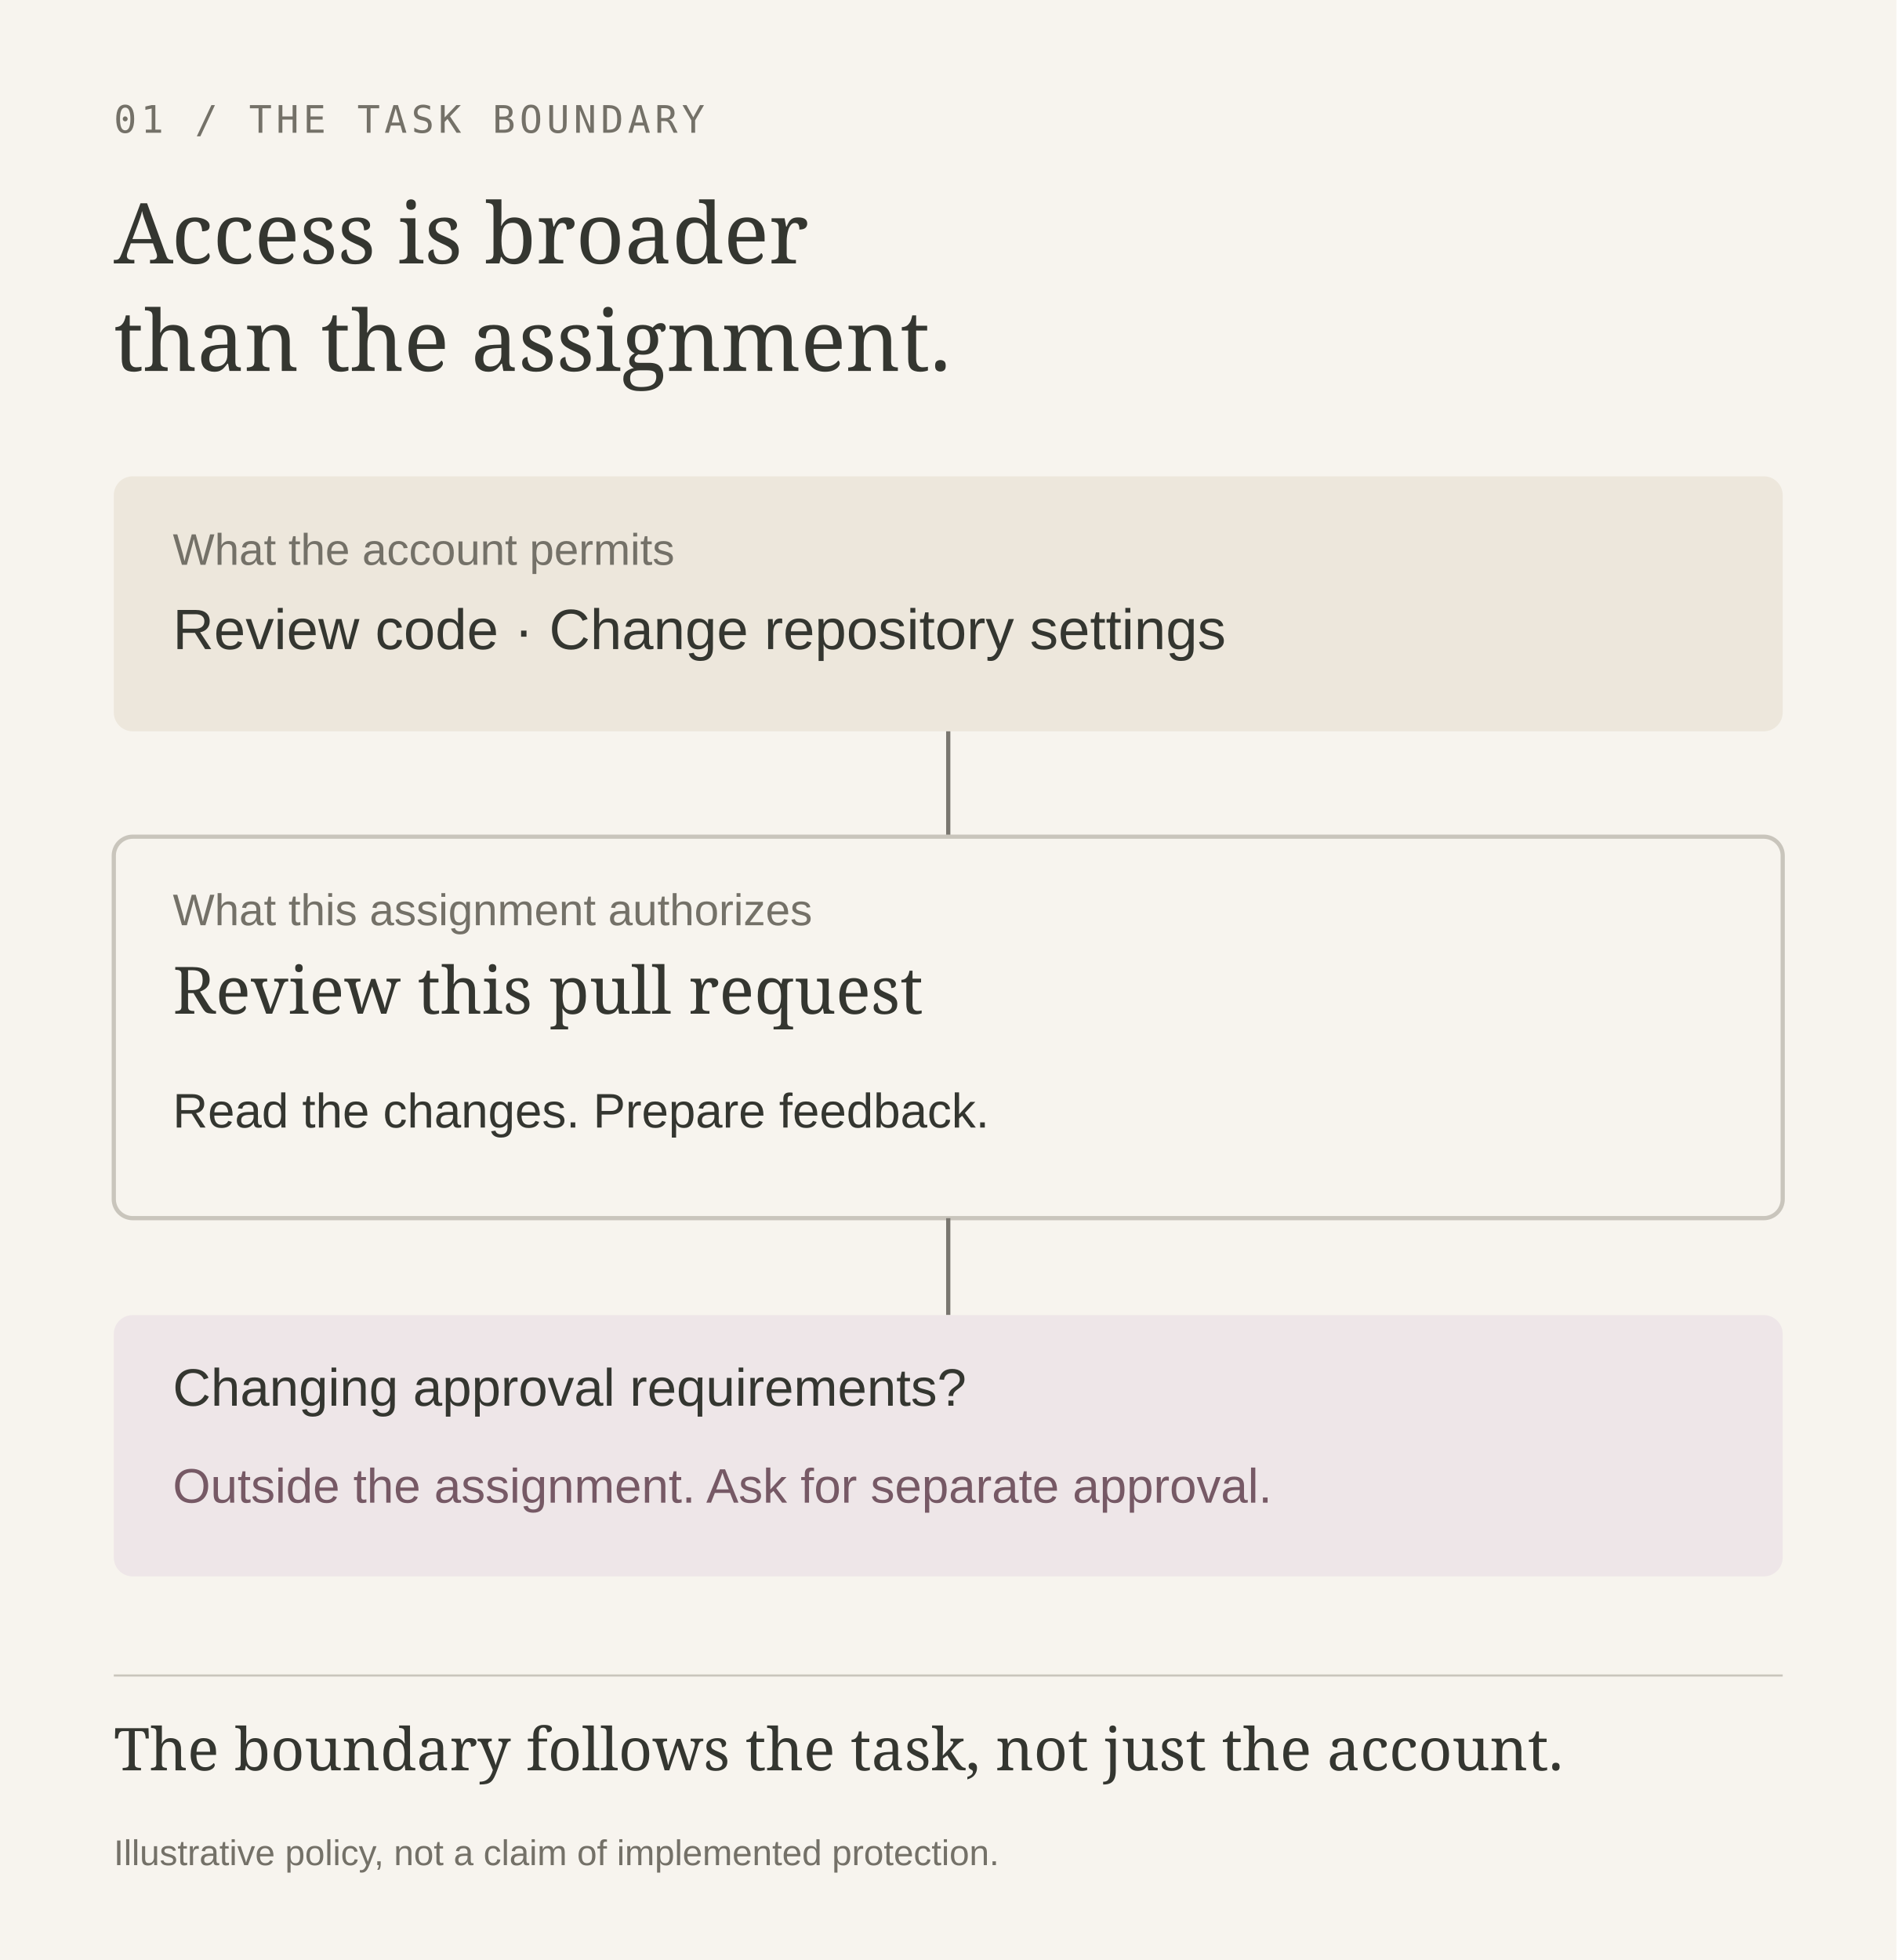
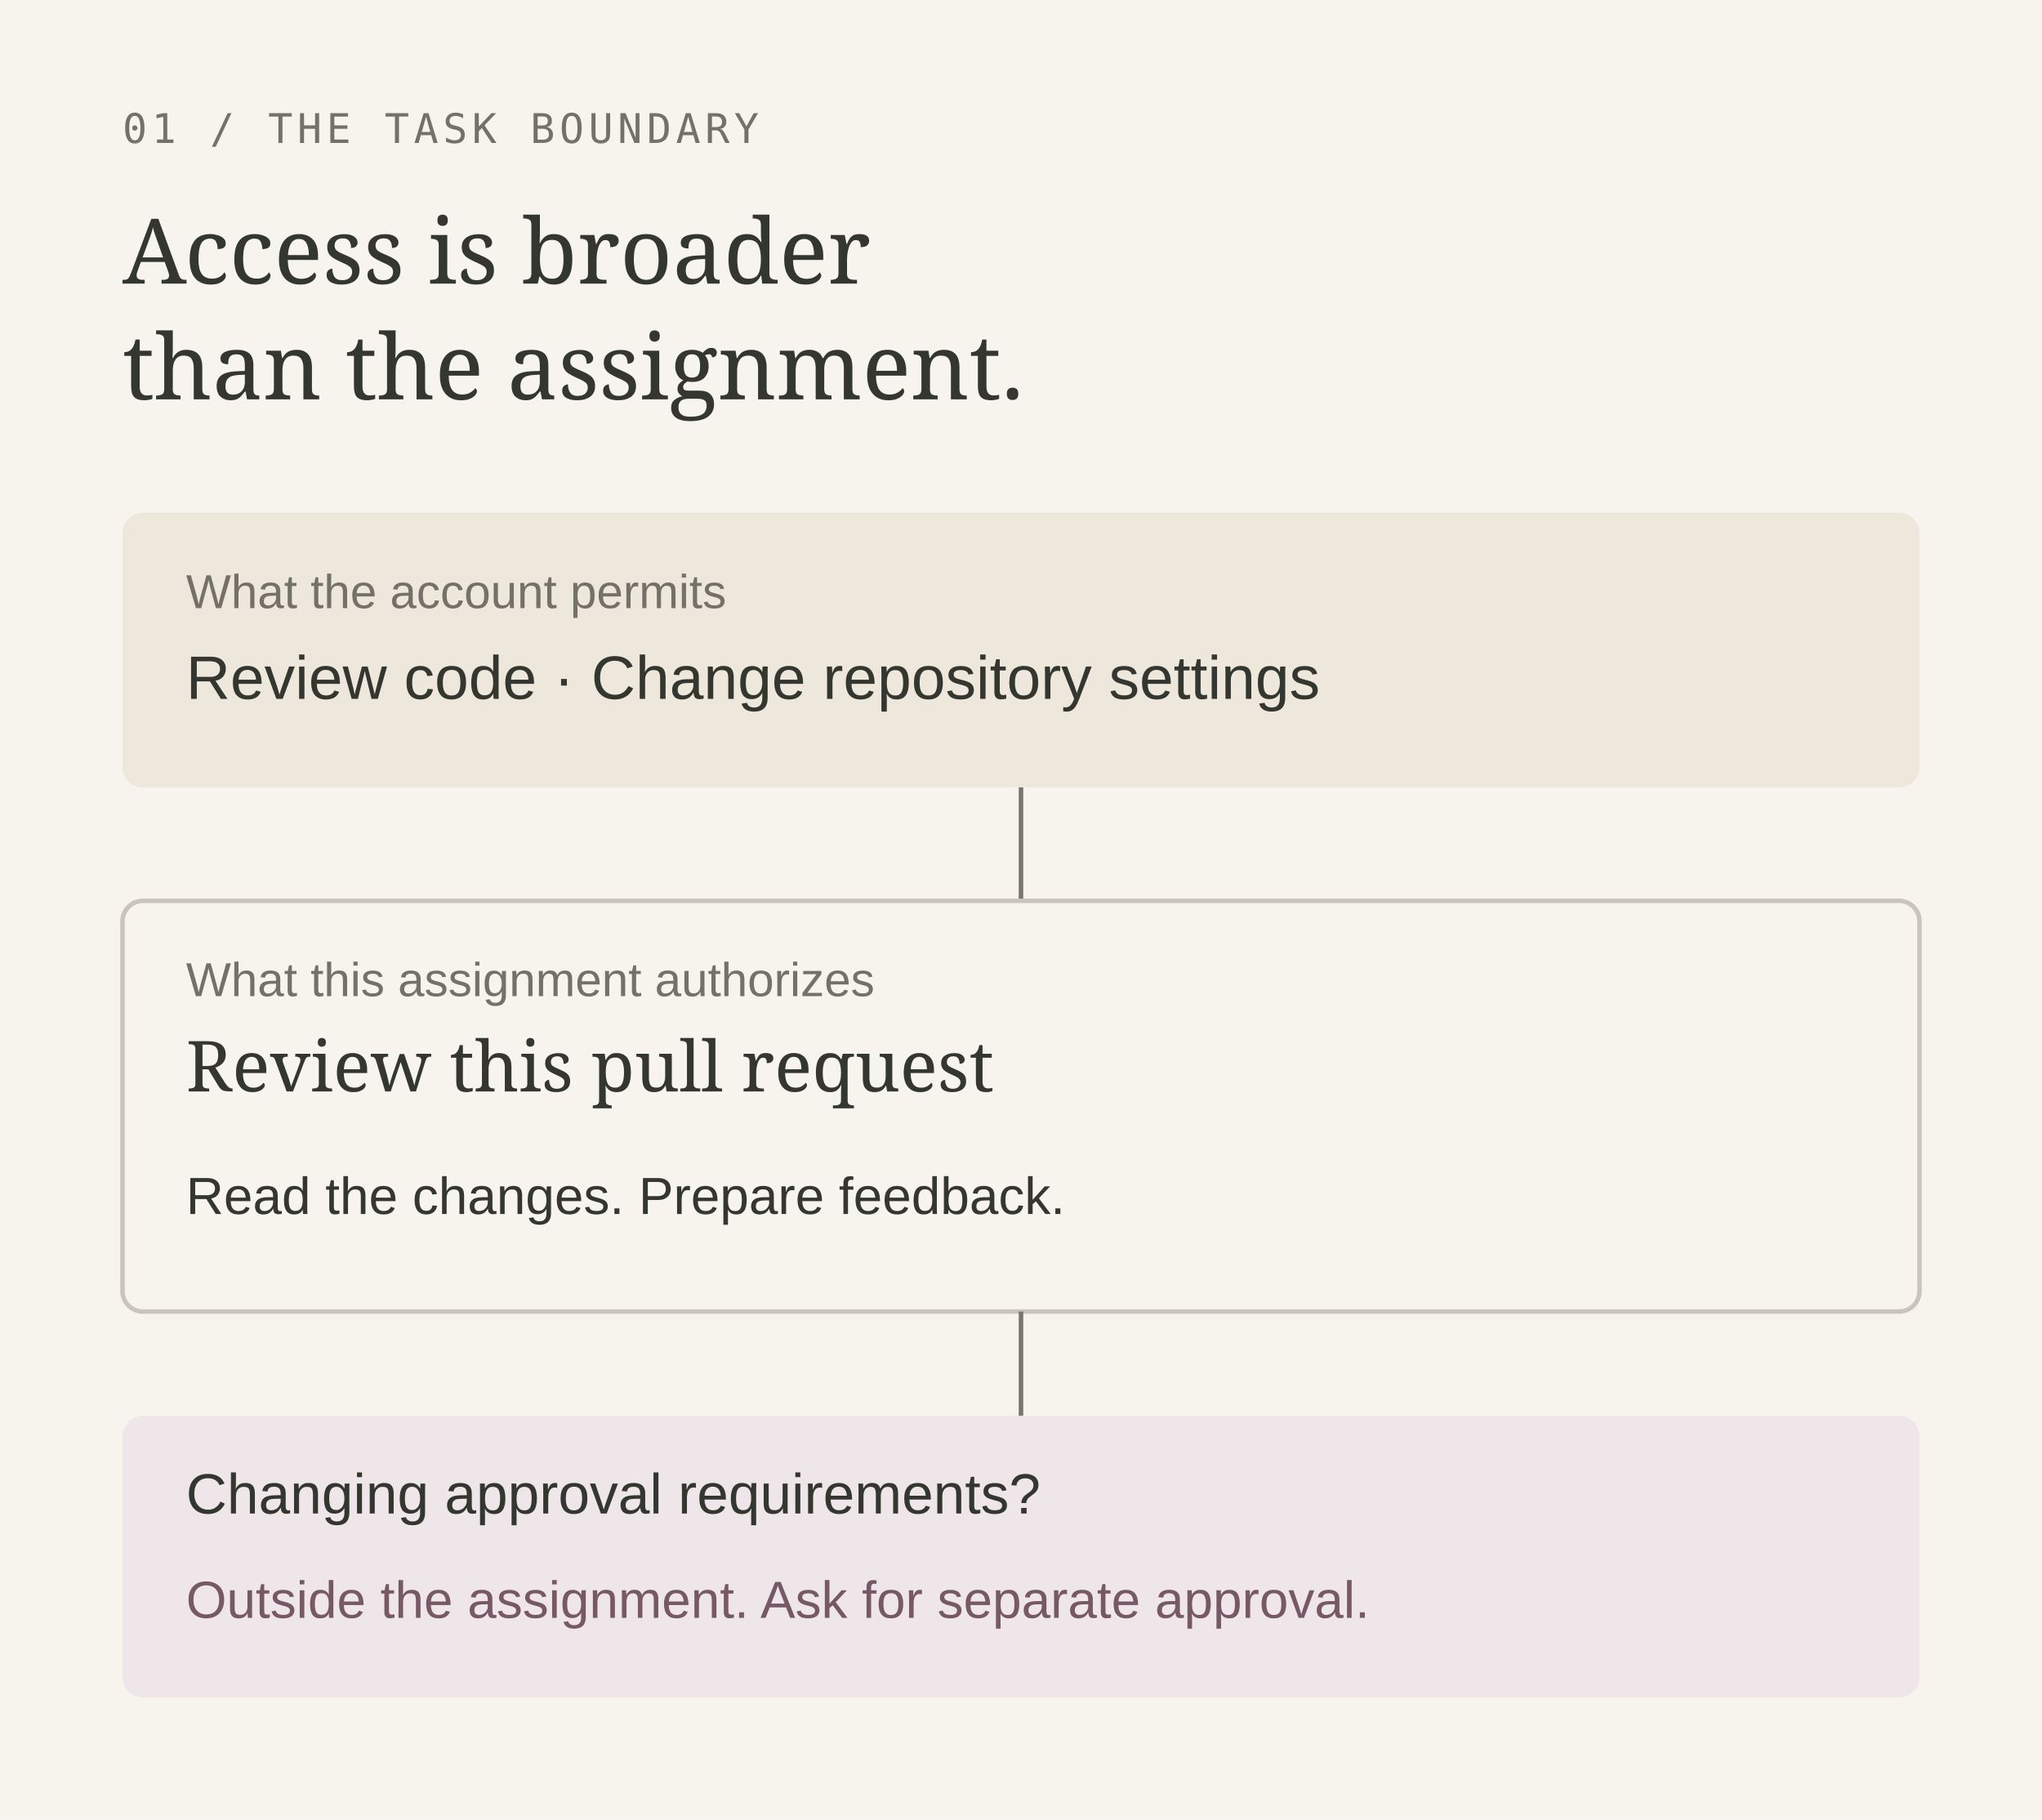
- <svg xmlns="http://www.w3.org/2000/svg" width="900" height="930" viewBox="0 0 900 930" role="img" aria-labelledby="title desc">
-   <rect width="900" height="930" fill="#f7f4ee" />
+ <svg xmlns="http://www.w3.org/2000/svg" width="900" height="802" viewBox="0 0 900 802" role="img" aria-labelledby="title desc">
+   <rect width="900" height="802" fill="#f7f4ee" />
  <g fill="#343630">
    <text x="54" y="63" font-family="monospace" font-size="18" letter-spacing="2" fill="#747168">01 / THE TASK BOUNDARY</text>
    <text x="54" y="125" font-family="Georgia, serif" font-size="40">Access is broader</text>
    <text x="54" y="176" font-family="Georgia, serif" font-size="40">than the assignment.</text>
    <rect x="54" y="226" width="792" height="121" rx="9" fill="#ede7dc" />
    <text x="82" y="268" font-family="Arial, sans-serif" font-size="21" fill="#747168">What the account permits</text>
    <text x="82" y="308" font-family="Arial, sans-serif" font-size="27">Review code · Change repository settings</text>
    <path d="M450 347V397" fill="none" stroke="#79766f" stroke-width="2" />
    <rect x="54" y="397" width="792" height="181" rx="9" fill="none" stroke="#c9c5bc" stroke-width="2" />
    <text x="82" y="439" font-family="Arial, sans-serif" font-size="21" fill="#747168">What this assignment authorizes</text>
    <text x="82" y="481" font-family="Georgia, serif" font-size="31">Review this pull request</text>
    <text x="82" y="535" font-family="Arial, sans-serif" font-size="23">Read the changes. Prepare feedback.</text>
    <path d="M450 578V624" fill="none" stroke="#79766f" stroke-width="2" />
    <rect x="54" y="624" width="792" height="124" rx="9" fill="#eee6e8" />
    <text x="82" y="667" font-family="Arial, sans-serif" font-size="25">Changing approval requirements?</text>
    <text x="82" y="713" font-family="Arial, sans-serif" font-size="23" fill="#765965">Outside the assignment. Ask for separate approval.</text>
-     <line x1="54" y1="795" x2="846" y2="795" stroke="#c9c5bc" />
-     <text x="54" y="840" font-family="Georgia, serif" font-size="28">The boundary follows the task, not just the account.</text>
-     <text x="54" y="885" font-family="Arial, sans-serif" font-size="17" fill="#747168">Illustrative policy, not a claim of implemented protection.</text>
  </g>
</svg>
